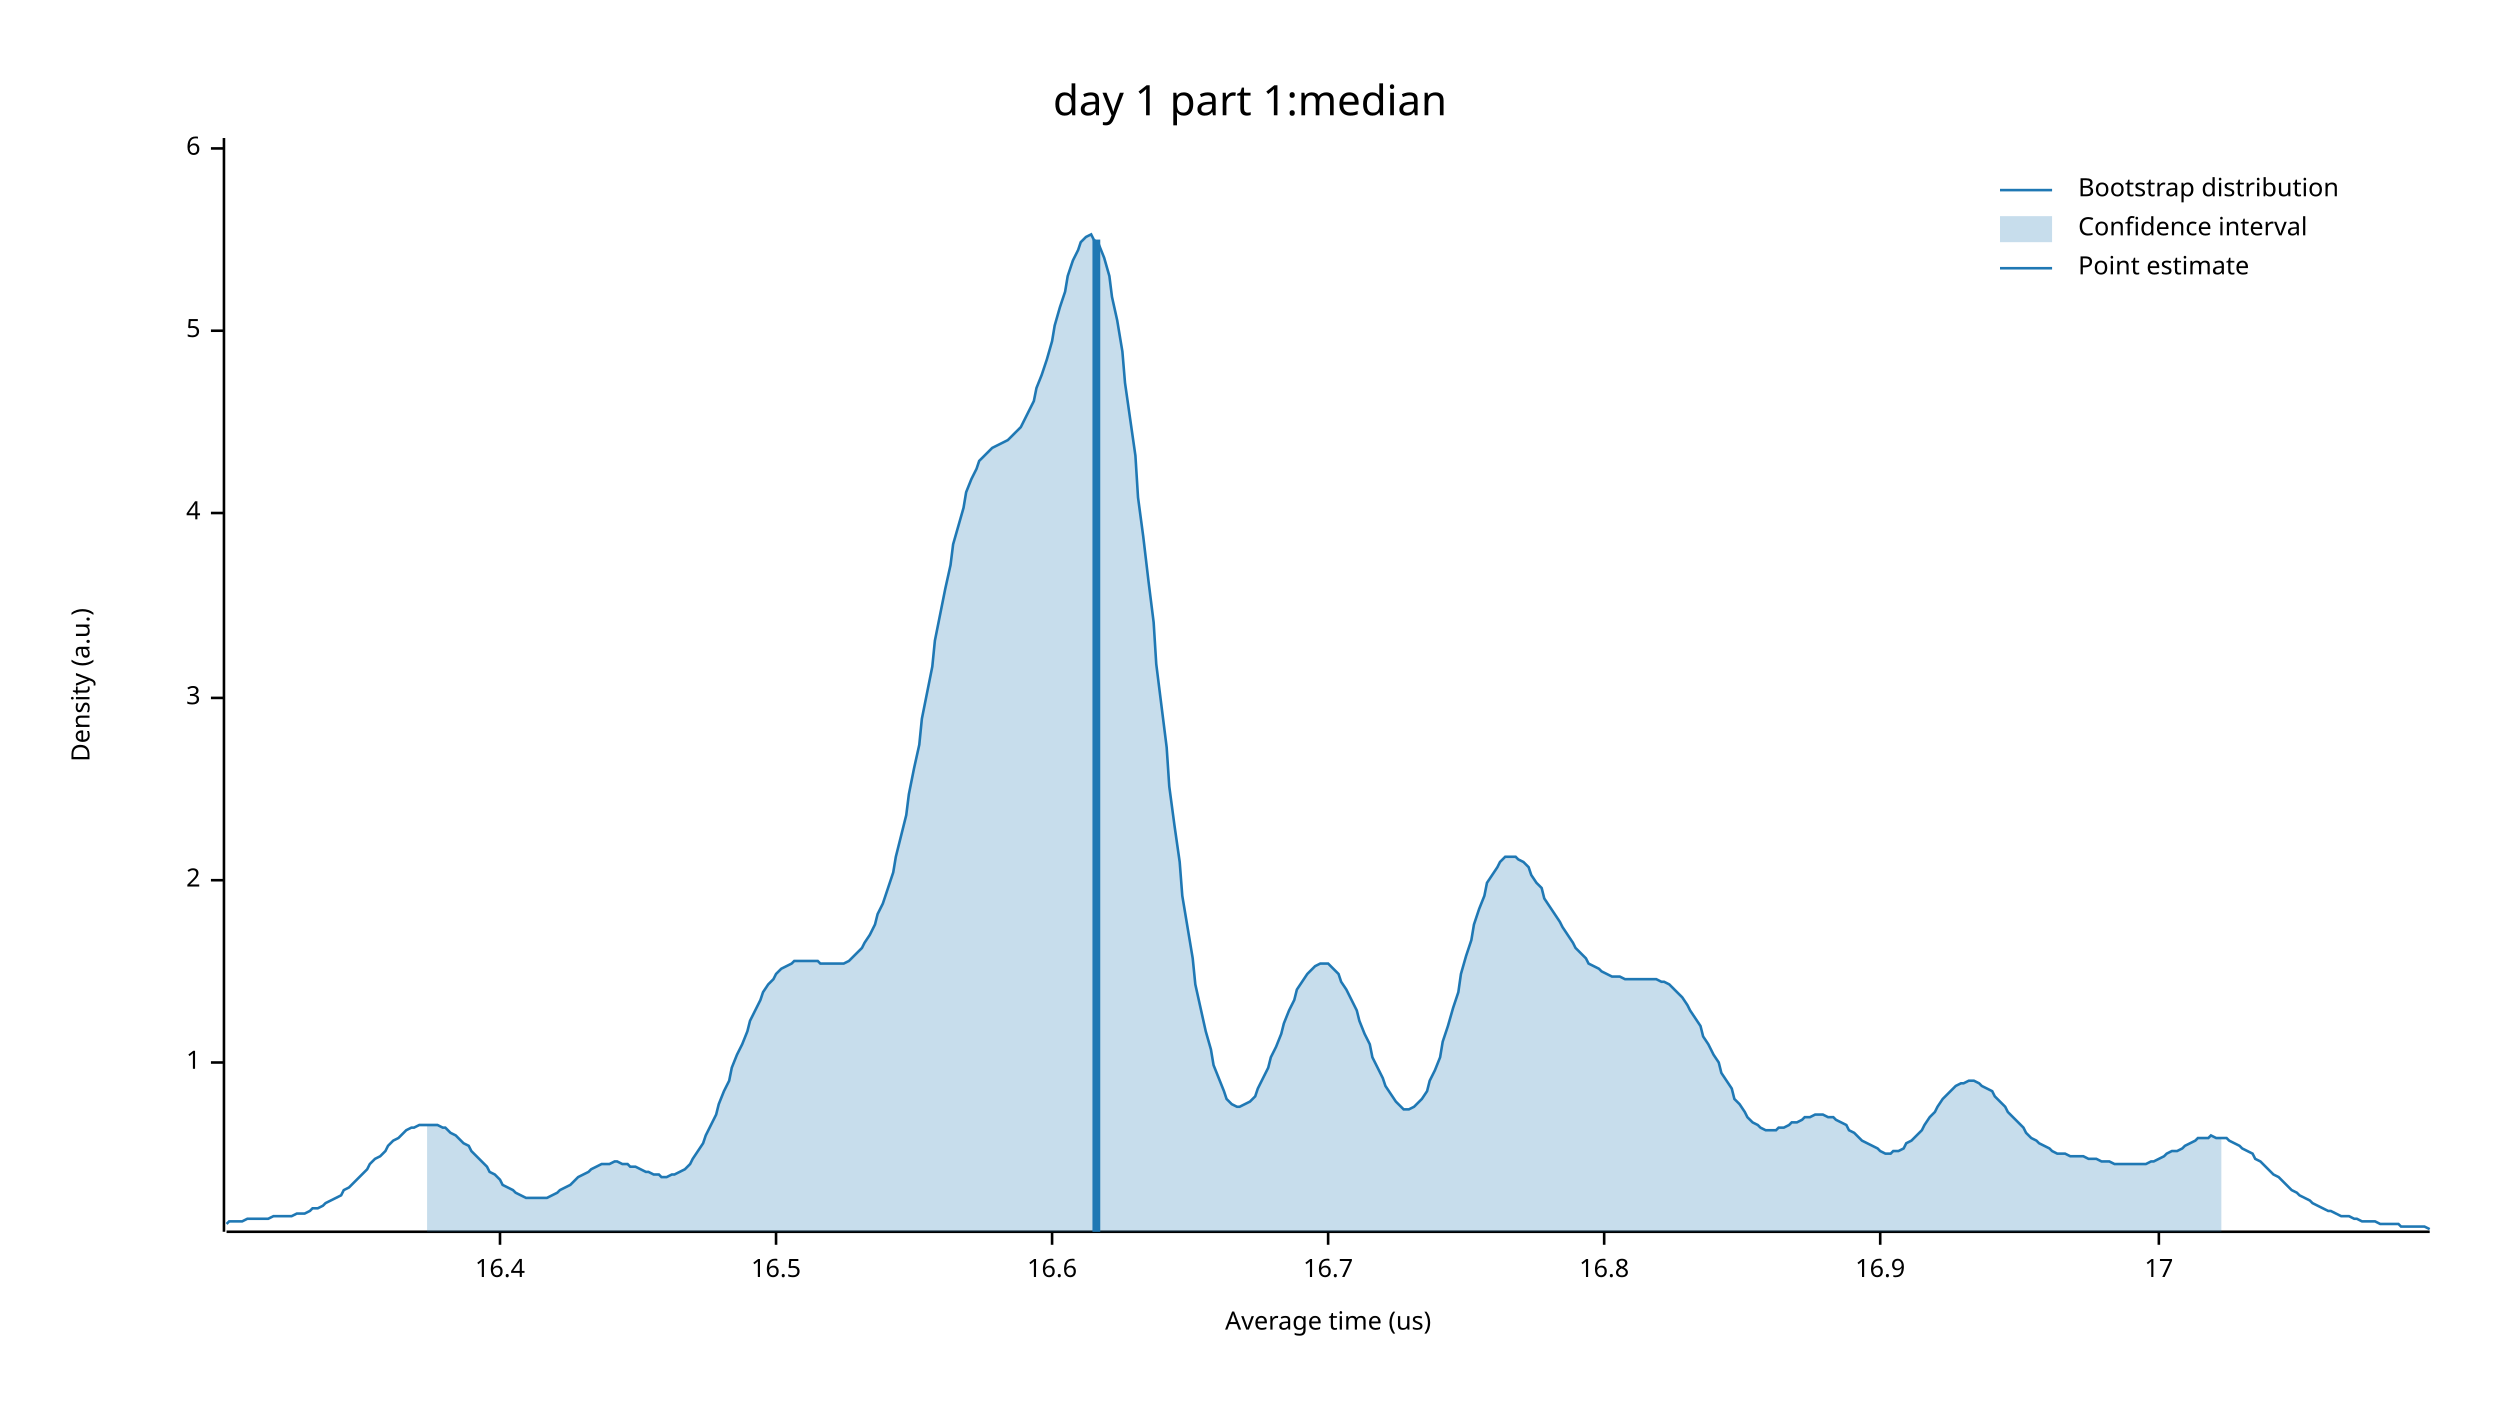
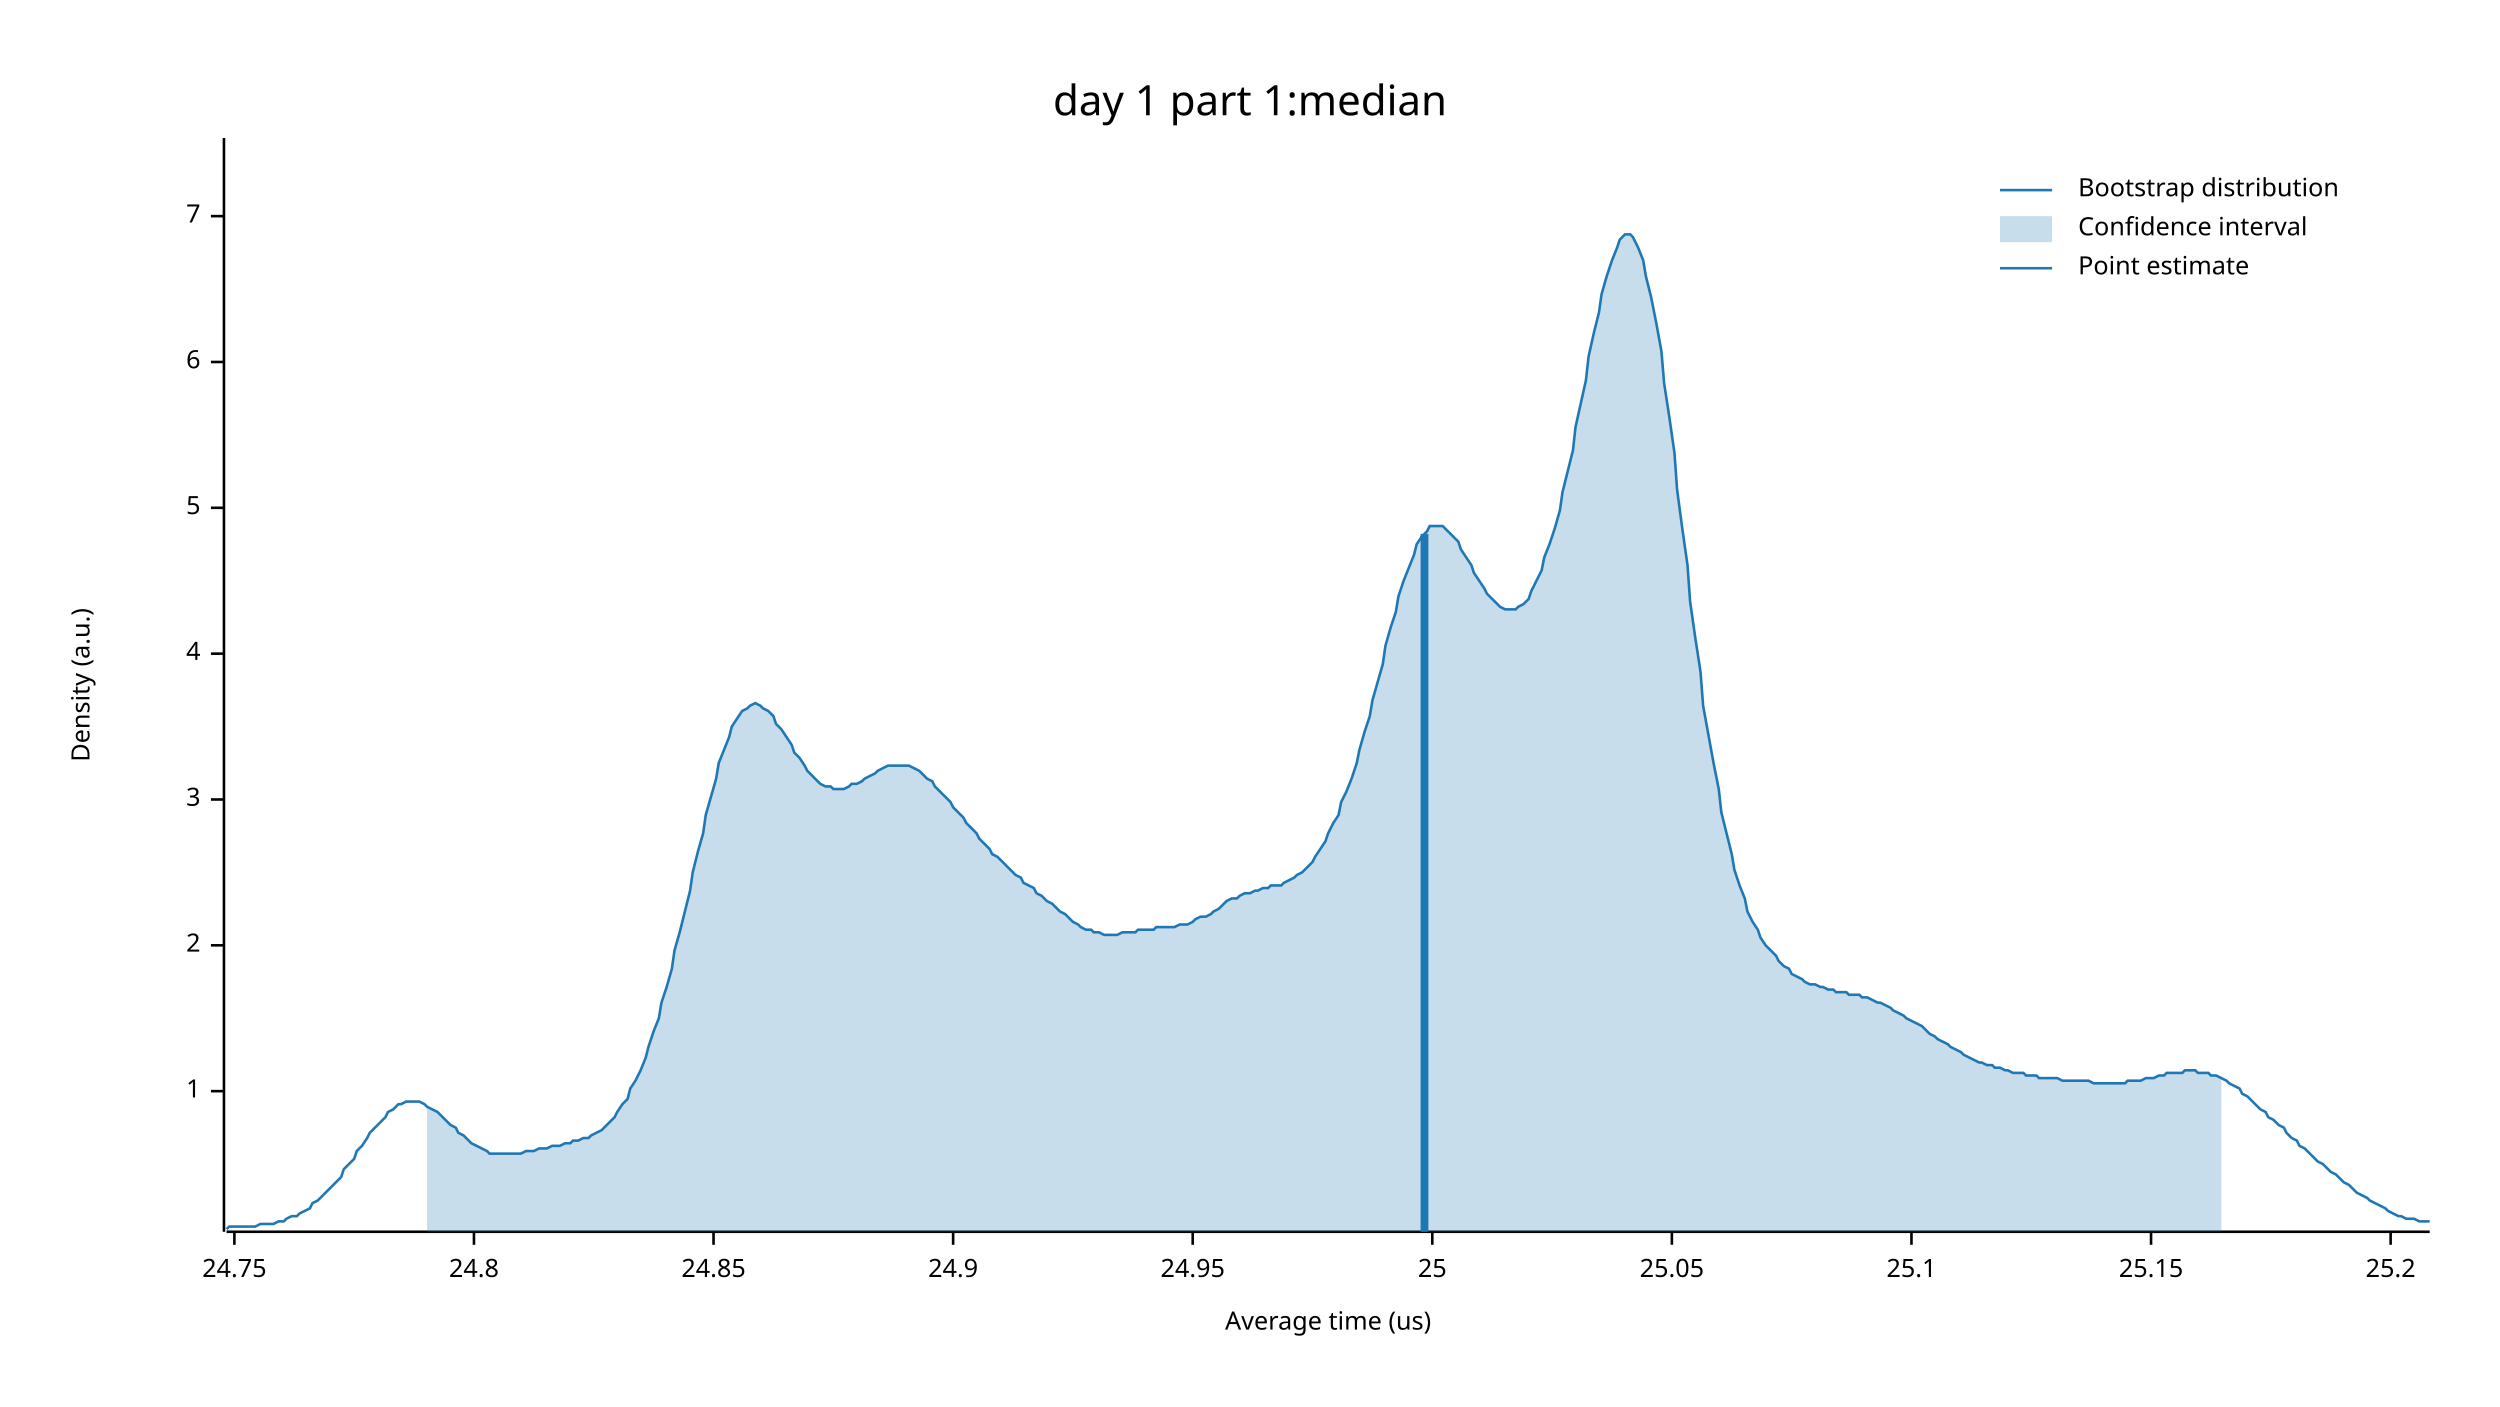
<svg xmlns="http://www.w3.org/2000/svg" width="960" height="540" viewBox="0 0 960 540">
  <text x="480" y="32" dy="0.76em" text-anchor="middle" font-family="sans-serif" font-size="16.129" opacity="1" fill="#000000">
day 1 part 1:median
</text>
  <text x="27" y="263" dy="0.76em" text-anchor="middle" font-family="sans-serif" font-size="9.677" opacity="1" fill="#000000" transform="rotate(270, 27, 263)">
Density (a.u.)
</text>
  <text x="510" y="513" dy="-0.5ex" text-anchor="middle" font-family="sans-serif" font-size="9.677" opacity="1" fill="#000000">
Average time (us)
</text>
  <polyline fill="none" opacity="1" stroke="#000000" stroke-width="1" points="86,53 86,473 " />
-   <text x="77" y="408" dy="0.5ex" text-anchor="end" font-family="sans-serif" font-size="9.677" opacity="1" fill="#000000">
+   <text x="77" y="419" dy="0.5ex" text-anchor="end" font-family="sans-serif" font-size="9.677" opacity="1" fill="#000000">
1
</text>
-   <polyline fill="none" opacity="1" stroke="#000000" stroke-width="1" points="81,408 86,408 " />
-   <text x="77" y="338" dy="0.5ex" text-anchor="end" font-family="sans-serif" font-size="9.677" opacity="1" fill="#000000">
+   <polyline fill="none" opacity="1" stroke="#000000" stroke-width="1" points="81,419 86,419 " />
+   <text x="77" y="363" dy="0.5ex" text-anchor="end" font-family="sans-serif" font-size="9.677" opacity="1" fill="#000000">
2
</text>
-   <polyline fill="none" opacity="1" stroke="#000000" stroke-width="1" points="81,338 86,338 " />
-   <text x="77" y="268" dy="0.5ex" text-anchor="end" font-family="sans-serif" font-size="9.677" opacity="1" fill="#000000">
+   <polyline fill="none" opacity="1" stroke="#000000" stroke-width="1" points="81,363 86,363 " />
+   <text x="77" y="307" dy="0.5ex" text-anchor="end" font-family="sans-serif" font-size="9.677" opacity="1" fill="#000000">
3
</text>
-   <polyline fill="none" opacity="1" stroke="#000000" stroke-width="1" points="81,268 86,268 " />
-   <text x="77" y="197" dy="0.5ex" text-anchor="end" font-family="sans-serif" font-size="9.677" opacity="1" fill="#000000">
+   <polyline fill="none" opacity="1" stroke="#000000" stroke-width="1" points="81,307 86,307 " />
+   <text x="77" y="251" dy="0.5ex" text-anchor="end" font-family="sans-serif" font-size="9.677" opacity="1" fill="#000000">
4
</text>
-   <polyline fill="none" opacity="1" stroke="#000000" stroke-width="1" points="81,197 86,197 " />
-   <text x="77" y="127" dy="0.5ex" text-anchor="end" font-family="sans-serif" font-size="9.677" opacity="1" fill="#000000">
+   <polyline fill="none" opacity="1" stroke="#000000" stroke-width="1" points="81,251 86,251 " />
+   <text x="77" y="195" dy="0.5ex" text-anchor="end" font-family="sans-serif" font-size="9.677" opacity="1" fill="#000000">
5
</text>
-   <polyline fill="none" opacity="1" stroke="#000000" stroke-width="1" points="81,127 86,127 " />
-   <text x="77" y="57" dy="0.5ex" text-anchor="end" font-family="sans-serif" font-size="9.677" opacity="1" fill="#000000">
+   <polyline fill="none" opacity="1" stroke="#000000" stroke-width="1" points="81,195 86,195 " />
+   <text x="77" y="139" dy="0.5ex" text-anchor="end" font-family="sans-serif" font-size="9.677" opacity="1" fill="#000000">
6
</text>
-   <polyline fill="none" opacity="1" stroke="#000000" stroke-width="1" points="81,57 86,57 " />
+   <polyline fill="none" opacity="1" stroke="#000000" stroke-width="1" points="81,139 86,139 " />
+   <text x="77" y="83" dy="0.5ex" text-anchor="end" font-family="sans-serif" font-size="9.677" opacity="1" fill="#000000">
+ 7
+ </text>
+   <polyline fill="none" opacity="1" stroke="#000000" stroke-width="1" points="81,83 86,83 " />
  <polyline fill="none" opacity="1" stroke="#000000" stroke-width="1" points="87,473 933,473 " />
-   <text x="192" y="483" dy="0.76em" text-anchor="middle" font-family="sans-serif" font-size="9.677" opacity="1" fill="#000000">
- 16.4
+   <text x="90" y="483" dy="0.76em" text-anchor="middle" font-family="sans-serif" font-size="9.677" opacity="1" fill="#000000">
+ 24.75
</text>
-   <polyline fill="none" opacity="1" stroke="#000000" stroke-width="1" points="192,473 192,478 " />
-   <text x="298" y="483" dy="0.76em" text-anchor="middle" font-family="sans-serif" font-size="9.677" opacity="1" fill="#000000">
- 16.5
+   <polyline fill="none" opacity="1" stroke="#000000" stroke-width="1" points="90,473 90,478 " />
+   <text x="182" y="483" dy="0.76em" text-anchor="middle" font-family="sans-serif" font-size="9.677" opacity="1" fill="#000000">
+ 24.8
</text>
-   <polyline fill="none" opacity="1" stroke="#000000" stroke-width="1" points="298,473 298,478 " />
-   <text x="404" y="483" dy="0.76em" text-anchor="middle" font-family="sans-serif" font-size="9.677" opacity="1" fill="#000000">
- 16.6
+   <polyline fill="none" opacity="1" stroke="#000000" stroke-width="1" points="182,473 182,478 " />
+   <text x="274" y="483" dy="0.76em" text-anchor="middle" font-family="sans-serif" font-size="9.677" opacity="1" fill="#000000">
+ 24.85
</text>
-   <polyline fill="none" opacity="1" stroke="#000000" stroke-width="1" points="404,473 404,478 " />
-   <text x="510" y="483" dy="0.76em" text-anchor="middle" font-family="sans-serif" font-size="9.677" opacity="1" fill="#000000">
- 16.7
+   <polyline fill="none" opacity="1" stroke="#000000" stroke-width="1" points="274,473 274,478 " />
+   <text x="366" y="483" dy="0.76em" text-anchor="middle" font-family="sans-serif" font-size="9.677" opacity="1" fill="#000000">
+ 24.9
</text>
-   <polyline fill="none" opacity="1" stroke="#000000" stroke-width="1" points="510,473 510,478 " />
-   <text x="616" y="483" dy="0.76em" text-anchor="middle" font-family="sans-serif" font-size="9.677" opacity="1" fill="#000000">
- 16.8
+   <polyline fill="none" opacity="1" stroke="#000000" stroke-width="1" points="366,473 366,478 " />
+   <text x="458" y="483" dy="0.76em" text-anchor="middle" font-family="sans-serif" font-size="9.677" opacity="1" fill="#000000">
+ 24.95
</text>
-   <polyline fill="none" opacity="1" stroke="#000000" stroke-width="1" points="616,473 616,478 " />
-   <text x="722" y="483" dy="0.76em" text-anchor="middle" font-family="sans-serif" font-size="9.677" opacity="1" fill="#000000">
- 16.9
+   <polyline fill="none" opacity="1" stroke="#000000" stroke-width="1" points="458,473 458,478 " />
+   <text x="550" y="483" dy="0.76em" text-anchor="middle" font-family="sans-serif" font-size="9.677" opacity="1" fill="#000000">
+ 25
</text>
-   <polyline fill="none" opacity="1" stroke="#000000" stroke-width="1" points="722,473 722,478 " />
-   <text x="829" y="483" dy="0.76em" text-anchor="middle" font-family="sans-serif" font-size="9.677" opacity="1" fill="#000000">
- 17
+   <polyline fill="none" opacity="1" stroke="#000000" stroke-width="1" points="550,473 550,478 " />
+   <text x="642" y="483" dy="0.76em" text-anchor="middle" font-family="sans-serif" font-size="9.677" opacity="1" fill="#000000">
+ 25.05
</text>
-   <polyline fill="none" opacity="1" stroke="#000000" stroke-width="1" points="829,473 829,478 " />
-   <polyline fill="none" opacity="1" stroke="#1F78B4" stroke-width="1" points="87,470 88,469 90,469 92,469 93,469 95,468 97,468 98,468 100,468 102,468 103,468 105,467 107,467 109,467 110,467 112,467 114,466 115,466 117,466 119,465 120,464 122,464 124,463 125,462 127,461 129,460 131,459 132,457 134,456 136,454 137,453 139,451 141,449 142,447 144,445 146,444 148,442 149,440 151,438 153,437 154,436 156,434 158,433 159,433 161,432 163,432 164,432 166,432 168,432 170,433 171,433 173,435 175,436 176,437 178,439 180,440 181,442 183,444 185,446 187,448 188,450 190,451 192,453 193,455 195,456 197,457 198,458 200,459 202,460 203,460 205,460 207,460 209,460 210,460 212,459 214,458 215,457 217,456 219,455 220,454 222,452 224,451 226,450 227,449 229,448 231,447 232,447 234,447 236,446 237,446 239,447 241,447 242,448 244,448 246,449 248,450 249,450 251,451 253,451 254,452 256,452 258,451 259,451 261,450 263,449 265,447 266,445 268,442 270,439 271,436 273,432 275,428 276,424 278,419 280,415 281,410 283,405 285,401 287,396 288,392 290,388 292,384 293,381 295,378 297,376 298,374 300,372 302,371 304,370 305,369 307,369 309,369 310,369 312,369 314,369 315,370 317,370 319,370 320,370 322,370 324,370 326,369 327,368 329,366 331,364 332,362 334,359 336,355 337,351 339,347 341,341 343,335 344,329 346,321 348,313 349,305 351,295 353,286 354,276 356,266 358,256 359,246 361,236 363,226 365,217 366,209 368,202 370,195 371,189 373,184 375,180 376,177 378,175 380,173 381,172 383,171 385,170 387,169 388,168 390,166 392,164 393,162 395,158 397,154 398,149 400,144 402,138 404,131 405,125 407,118 409,112 410,106 412,100 414,96 415,93 417,91 419,90 420,92 422,94 424,99 426,106 427,114 429,123 431,135 432,147 434,161 436,175 437,191 439,206 441,223 443,239 444,255 446,271 448,287 449,302 451,317 453,331 454,344 456,356 458,368 459,378 461,387 463,396 465,403 466,409 468,414 470,419 471,422 473,424 475,425 476,425 478,424 480,423 482,421 483,418 485,414 487,410 488,406 490,402 492,397 493,393 495,388 497,384 498,380 500,377 502,374 504,372 505,371 507,370 509,370 510,370 512,372 514,374 515,377 517,380 519,384 521,388 522,392 524,397 526,401 527,406 529,410 531,414 532,417 534,420 536,423 537,424 539,426 541,426 543,425 544,424 546,422 548,419 549,415 551,411 553,406 554,400 556,394 558,387 560,381 561,374 563,367 565,361 566,355 568,349 570,344 571,339 573,336 575,333 576,331 578,329 580,329 582,329 583,330 585,331 587,333 588,336 590,339 592,341 593,345 595,348 597,351 599,354 600,356 602,359 604,362 605,364 607,366 609,368 610,370 612,371 614,372 615,373 617,374 619,375 621,375 622,375 624,376 626,376 627,376 629,376 631,376 632,376 634,376 636,376 638,377 639,377 641,378 643,380 644,381 646,383 648,386 649,388 651,391 653,394 654,398 656,401 658,405 660,408 661,412 663,415 665,418 666,422 668,424 670,427 671,429 673,431 675,432 676,433 678,434 680,434 682,434 683,433 685,433 687,432 688,431 690,431 692,430 693,429 695,429 697,428 699,428 700,428 702,429 704,429 705,430 707,431 709,432 710,434 712,435 714,437 715,438 717,439 719,440 721,441 722,442 724,443 726,443 727,442 729,442 731,441 732,439 734,438 736,436 738,434 739,432 741,429 743,427 744,425 746,422 748,420 749,419 751,417 753,416 754,416 756,415 758,415 760,416 761,417 763,418 765,419 766,421 768,423 770,425 771,427 773,429 775,431 777,433 778,435 780,437 782,438 783,439 785,440 787,441 788,442 790,443 792,443 793,443 795,444 797,444 799,444 800,444 802,445 804,445 805,445 807,446 809,446 810,446 812,447 814,447 816,447 817,447 819,447 821,447 822,447 824,447 826,446 827,446 829,445 831,444 832,443 834,442 836,442 838,441 839,440 841,439 843,438 844,437 846,437 848,437 849,436 851,437 853,437 855,437 856,438 858,439 860,440 861,441 863,442 865,443 866,445 868,446 870,448 871,449 873,451 875,452 877,454 878,455 880,457 882,458 883,459 885,460 887,461 888,462 890,463 892,464 894,465 895,465 897,466 899,467 900,467 902,467 904,468 905,468 907,469 909,469 910,469 912,469 914,470 916,470 917,470 919,470 921,470 922,471 924,471 926,471 927,471 929,471 931,471 933,472 " />
-   <polygon opacity="0.25" fill="#1F78B4" points="164,432 166,432 168,432 170,433 171,433 173,435 175,436 176,437 178,439 180,440 181,442 183,444 185,446 187,448 188,450 190,451 192,453 193,455 195,456 197,457 198,458 200,459 202,460 203,460 205,460 207,460 209,460 210,460 212,459 214,458 215,457 217,456 219,455 220,454 222,452 224,451 226,450 227,449 229,448 231,447 232,447 234,447 236,446 237,446 239,447 241,447 242,448 244,448 246,449 248,450 249,450 251,451 253,451 254,452 256,452 258,451 259,451 261,450 263,449 265,447 266,445 268,442 270,439 271,436 273,432 275,428 276,424 278,419 280,415 281,410 283,405 285,401 287,396 288,392 290,388 292,384 293,381 295,378 297,376 298,374 300,372 302,371 304,370 305,369 307,369 309,369 310,369 312,369 314,369 315,370 317,370 319,370 320,370 322,370 324,370 326,369 327,368 329,366 331,364 332,362 334,359 336,355 337,351 339,347 341,341 343,335 344,329 346,321 348,313 349,305 351,295 353,286 354,276 356,266 358,256 359,246 361,236 363,226 365,217 366,209 368,202 370,195 371,189 373,184 375,180 376,177 378,175 380,173 381,172 383,171 385,170 387,169 388,168 390,166 392,164 393,162 395,158 397,154 398,149 400,144 402,138 404,131 405,125 407,118 409,112 410,106 412,100 414,96 415,93 417,91 419,90 420,92 422,94 424,99 426,106 427,114 429,123 431,135 432,147 434,161 436,175 437,191 439,206 441,223 443,239 444,255 446,271 448,287 449,302 451,317 453,331 454,344 456,356 458,368 459,378 461,387 463,396 465,403 466,409 468,414 470,419 471,422 473,424 475,425 476,425 478,424 480,423 482,421 483,418 485,414 487,410 488,406 490,402 492,397 493,393 495,388 497,384 498,380 500,377 502,374 504,372 505,371 507,370 509,370 510,370 512,372 514,374 515,377 517,380 519,384 521,388 522,392 524,397 526,401 527,406 529,410 531,414 532,417 534,420 536,423 537,424 539,426 541,426 543,425 544,424 546,422 548,419 549,415 551,411 553,406 554,400 556,394 558,387 560,381 561,374 563,367 565,361 566,355 568,349 570,344 571,339 573,336 575,333 576,331 578,329 580,329 582,329 583,330 585,331 587,333 588,336 590,339 592,341 593,345 595,348 597,351 599,354 600,356 602,359 604,362 605,364 607,366 609,368 610,370 612,371 614,372 615,373 617,374 619,375 621,375 622,375 624,376 626,376 627,376 629,376 631,376 632,376 634,376 636,376 638,377 639,377 641,378 643,380 644,381 646,383 648,386 649,388 651,391 653,394 654,398 656,401 658,405 660,408 661,412 663,415 665,418 666,422 668,424 670,427 671,429 673,431 675,432 676,433 678,434 680,434 682,434 683,433 685,433 687,432 688,431 690,431 692,430 693,429 695,429 697,428 699,428 700,428 702,429 704,429 705,430 707,431 709,432 710,434 712,435 714,437 715,438 717,439 719,440 721,441 722,442 724,443 726,443 727,442 729,442 731,441 732,439 734,438 736,436 738,434 739,432 741,429 743,427 744,425 746,422 748,420 749,419 751,417 753,416 754,416 756,415 758,415 760,416 761,417 763,418 765,419 766,421 768,423 770,425 771,427 773,429 775,431 777,433 778,435 780,437 782,438 783,439 785,440 787,441 788,442 790,443 792,443 793,443 795,444 797,444 799,444 800,444 802,445 804,445 805,445 807,446 809,446 810,446 812,447 814,447 816,447 817,447 819,447 821,447 822,447 824,447 826,446 827,446 829,445 831,444 832,443 834,442 836,442 838,441 839,440 841,439 843,438 844,437 846,437 848,437 849,436 851,437 853,437 853,473 164,473 " />
-   <polyline fill="none" opacity="1" stroke="#1F78B4" stroke-width="3" points="421,473 421,92 " />
+   <polyline fill="none" opacity="1" stroke="#000000" stroke-width="1" points="642,473 642,478 " />
+   <text x="734" y="483" dy="0.76em" text-anchor="middle" font-family="sans-serif" font-size="9.677" opacity="1" fill="#000000">
+ 25.1
+ </text>
+   <polyline fill="none" opacity="1" stroke="#000000" stroke-width="1" points="734,473 734,478 " />
+   <text x="826" y="483" dy="0.76em" text-anchor="middle" font-family="sans-serif" font-size="9.677" opacity="1" fill="#000000">
+ 25.15
+ </text>
+   <polyline fill="none" opacity="1" stroke="#000000" stroke-width="1" points="826,473 826,478 " />
+   <text x="918" y="483" dy="0.76em" text-anchor="middle" font-family="sans-serif" font-size="9.677" opacity="1" fill="#000000">
+ 25.2
+ </text>
+   <polyline fill="none" opacity="1" stroke="#000000" stroke-width="1" points="918,473 918,478 " />
+   <polyline fill="none" opacity="1" stroke="#1F78B4" stroke-width="1" points="87,472 88,471 90,471 92,471 93,471 95,471 97,471 98,471 100,470 102,470 103,470 105,470 107,469 109,469 110,468 112,467 114,467 115,466 117,465 119,464 120,462 122,461 124,459 125,458 127,456 129,454 131,452 132,449 134,447 136,445 137,442 139,440 141,437 142,435 144,433 146,431 148,429 149,427 151,426 153,424 154,424 156,423 158,423 159,423 161,423 163,424 164,425 166,426 168,427 170,429 171,430 173,432 175,433 176,435 178,436 180,438 181,439 183,440 185,441 187,442 188,443 190,443 192,443 193,443 195,443 197,443 198,443 200,443 202,442 203,442 205,442 207,441 209,441 210,441 212,440 214,440 215,440 217,439 219,439 220,438 222,438 224,437 226,437 227,436 229,435 231,434 232,433 234,431 236,429 237,427 239,424 241,422 242,418 244,415 246,411 248,406 249,402 251,396 253,391 254,385 256,379 258,372 259,365 261,358 263,350 265,342 266,335 268,327 270,320 271,313 273,306 275,299 276,293 278,288 280,283 281,279 283,276 285,273 287,272 288,271 290,270 292,271 293,272 295,273 297,275 298,278 300,280 302,283 304,286 305,289 307,291 309,294 310,296 312,298 314,300 315,301 317,302 319,302 320,303 322,303 324,303 326,302 327,301 329,301 331,300 332,299 334,298 336,297 337,296 339,295 341,294 343,294 344,294 346,294 348,294 349,294 351,295 353,296 354,297 356,299 358,300 359,302 361,304 363,306 365,308 366,310 368,312 370,314 371,316 373,318 375,320 376,322 378,324 380,326 381,328 383,329 385,331 387,333 388,334 390,336 392,337 393,339 395,340 397,341 398,343 400,344 402,346 404,347 405,348 407,350 409,351 410,352 412,354 414,355 415,356 417,357 419,357 420,358 422,358 424,359 426,359 427,359 429,359 431,358 432,358 434,358 436,358 437,357 439,357 441,357 443,357 444,356 446,356 448,356 449,356 451,356 453,355 454,355 456,355 458,354 459,353 461,352 463,352 465,351 466,350 468,349 470,347 471,346 473,345 475,345 476,344 478,343 480,343 482,342 483,342 485,341 487,341 488,340 490,340 492,340 493,339 495,338 497,337 498,336 500,335 502,333 504,331 505,329 507,326 509,323 510,320 512,316 514,313 515,308 517,304 519,299 521,293 522,288 524,281 526,275 527,269 529,262 531,255 532,248 534,241 536,235 537,229 539,223 541,218 543,213 544,209 546,206 548,204 549,202 551,202 553,202 554,202 556,204 558,206 560,208 561,211 563,214 565,217 566,220 568,223 570,226 571,228 573,230 575,232 576,233 578,234 580,234 582,234 583,233 585,232 587,230 588,227 590,223 592,219 593,214 595,209 597,203 599,196 600,189 602,181 604,173 605,164 607,155 609,146 610,137 612,128 614,120 615,113 617,106 619,100 621,95 622,92 624,90 626,90 627,91 629,95 631,100 632,106 634,114 636,124 638,135 639,147 641,160 643,174 644,188 646,203 648,217 649,231 651,245 653,258 654,271 656,282 658,293 660,303 661,312 663,320 665,328 666,334 668,340 670,345 671,350 673,354 675,357 676,360 678,363 680,365 682,367 683,369 685,371 687,372 688,374 690,375 692,376 693,377 695,378 697,378 699,379 700,379 702,380 704,380 705,381 707,381 709,381 710,382 712,382 714,382 715,383 717,383 719,384 721,385 722,385 724,386 726,387 727,388 729,389 731,390 732,391 734,392 736,393 738,394 739,395 741,397 743,398 744,399 746,400 748,401 749,402 751,403 753,404 754,405 756,406 758,407 760,408 761,408 763,409 765,409 766,410 768,410 770,411 771,411 773,412 775,412 777,412 778,413 780,413 782,413 783,414 785,414 787,414 788,414 790,414 792,415 793,415 795,415 797,415 799,415 800,415 802,415 804,416 805,416 807,416 809,416 810,416 812,416 814,416 816,416 817,415 819,415 821,415 822,415 824,414 826,414 827,414 829,413 831,413 832,412 834,412 836,412 838,412 839,411 841,411 843,411 844,412 846,412 848,412 849,413 851,413 853,414 855,415 856,416 858,417 860,418 861,420 863,421 865,423 866,424 868,426 870,427 871,429 873,430 875,432 877,433 878,435 880,437 882,438 883,440 885,441 887,443 888,444 890,446 892,447 894,449 895,450 897,451 899,453 900,454 902,455 904,457 905,458 907,459 909,460 910,461 912,462 914,463 916,464 917,465 919,466 921,467 922,467 924,468 926,468 927,468 929,469 931,469 933,469 " />
+   <polygon opacity="0.25" fill="#1F78B4" points="164,425 166,426 168,427 170,429 171,430 173,432 175,433 176,435 178,436 180,438 181,439 183,440 185,441 187,442 188,443 190,443 192,443 193,443 195,443 197,443 198,443 200,443 202,442 203,442 205,442 207,441 209,441 210,441 212,440 214,440 215,440 217,439 219,439 220,438 222,438 224,437 226,437 227,436 229,435 231,434 232,433 234,431 236,429 237,427 239,424 241,422 242,418 244,415 246,411 248,406 249,402 251,396 253,391 254,385 256,379 258,372 259,365 261,358 263,350 265,342 266,335 268,327 270,320 271,313 273,306 275,299 276,293 278,288 280,283 281,279 283,276 285,273 287,272 288,271 290,270 292,271 293,272 295,273 297,275 298,278 300,280 302,283 304,286 305,289 307,291 309,294 310,296 312,298 314,300 315,301 317,302 319,302 320,303 322,303 324,303 326,302 327,301 329,301 331,300 332,299 334,298 336,297 337,296 339,295 341,294 343,294 344,294 346,294 348,294 349,294 351,295 353,296 354,297 356,299 358,300 359,302 361,304 363,306 365,308 366,310 368,312 370,314 371,316 373,318 375,320 376,322 378,324 380,326 381,328 383,329 385,331 387,333 388,334 390,336 392,337 393,339 395,340 397,341 398,343 400,344 402,346 404,347 405,348 407,350 409,351 410,352 412,354 414,355 415,356 417,357 419,357 420,358 422,358 424,359 426,359 427,359 429,359 431,358 432,358 434,358 436,358 437,357 439,357 441,357 443,357 444,356 446,356 448,356 449,356 451,356 453,355 454,355 456,355 458,354 459,353 461,352 463,352 465,351 466,350 468,349 470,347 471,346 473,345 475,345 476,344 478,343 480,343 482,342 483,342 485,341 487,341 488,340 490,340 492,340 493,339 495,338 497,337 498,336 500,335 502,333 504,331 505,329 507,326 509,323 510,320 512,316 514,313 515,308 517,304 519,299 521,293 522,288 524,281 526,275 527,269 529,262 531,255 532,248 534,241 536,235 537,229 539,223 541,218 543,213 544,209 546,206 548,204 549,202 551,202 553,202 554,202 556,204 558,206 560,208 561,211 563,214 565,217 566,220 568,223 570,226 571,228 573,230 575,232 576,233 578,234 580,234 582,234 583,233 585,232 587,230 588,227 590,223 592,219 593,214 595,209 597,203 599,196 600,189 602,181 604,173 605,164 607,155 609,146 610,137 612,128 614,120 615,113 617,106 619,100 621,95 622,92 624,90 626,90 627,91 629,95 631,100 632,106 634,114 636,124 638,135 639,147 641,160 643,174 644,188 646,203 648,217 649,231 651,245 653,258 654,271 656,282 658,293 660,303 661,312 663,320 665,328 666,334 668,340 670,345 671,350 673,354 675,357 676,360 678,363 680,365 682,367 683,369 685,371 687,372 688,374 690,375 692,376 693,377 695,378 697,378 699,379 700,379 702,380 704,380 705,381 707,381 709,381 710,382 712,382 714,382 715,383 717,383 719,384 721,385 722,385 724,386 726,387 727,388 729,389 731,390 732,391 734,392 736,393 738,394 739,395 741,397 743,398 744,399 746,400 748,401 749,402 751,403 753,404 754,405 756,406 758,407 760,408 761,408 763,409 765,409 766,410 768,410 770,411 771,411 773,412 775,412 777,412 778,413 780,413 782,413 783,414 785,414 787,414 788,414 790,414 792,415 793,415 795,415 797,415 799,415 800,415 802,415 804,416 805,416 807,416 809,416 810,416 812,416 814,416 816,416 817,415 819,415 821,415 822,415 824,414 826,414 827,414 829,413 831,413 832,412 834,412 836,412 838,412 839,411 841,411 843,411 844,412 846,412 848,412 849,413 851,413 853,414 853,473 164,473 " />
+   <polyline fill="none" opacity="1" stroke="#1F78B4" stroke-width="3" points="547,473 547,205 " />
  <text x="798" y="68" dy="0.76em" text-anchor="start" font-family="sans-serif" font-size="9.677" opacity="1" fill="#000000">
Bootstrap distribution
</text>
  <text x="798" y="83" dy="0.76em" text-anchor="start" font-family="sans-serif" font-size="9.677" opacity="1" fill="#000000">
Confidence interval
</text>
  <text x="798" y="98" dy="0.76em" text-anchor="start" font-family="sans-serif" font-size="9.677" opacity="1" fill="#000000">
Point estimate
</text>
  <polyline fill="none" opacity="1" stroke="#1F78B4" stroke-width="1" points="768,73 788,73 " />
  <rect x="768" y="83" width="20" height="10" opacity="0.25" fill="#1F78B4" stroke="none" />
  <polyline fill="none" opacity="1" stroke="#1F78B4" stroke-width="1" points="768,103 788,103 " />
</svg>
